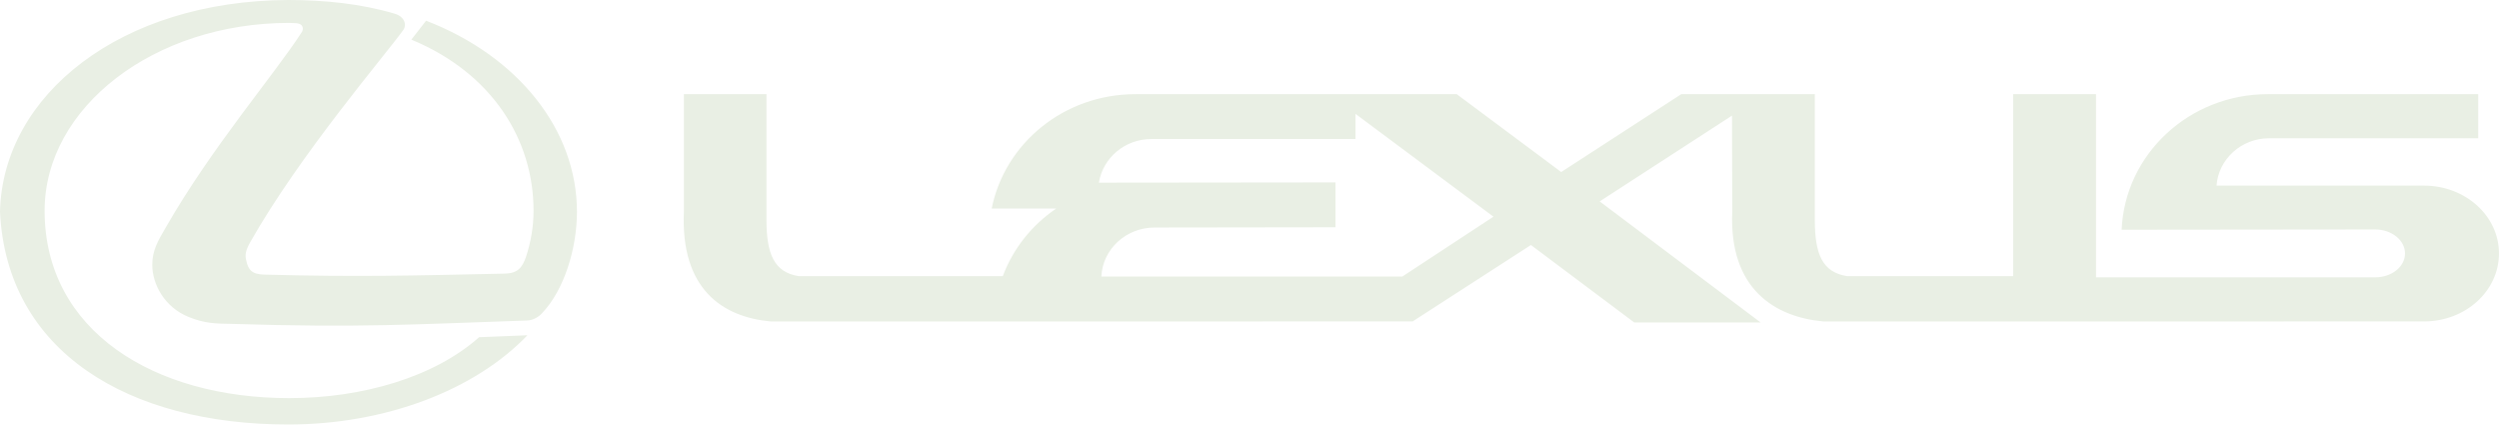
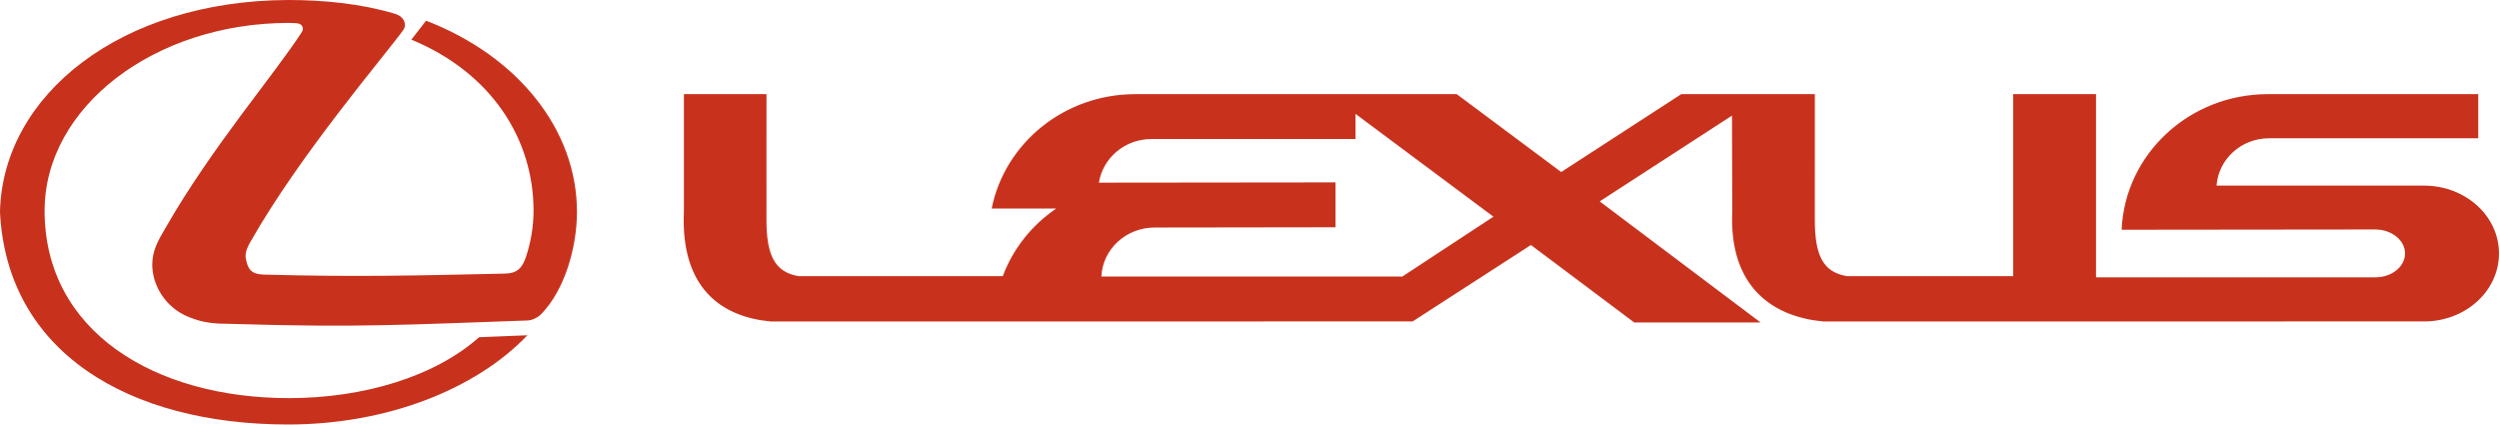
- <svg xmlns="http://www.w3.org/2000/svg" fill="#e9efe4" fill-rule="evenodd" viewBox="17.72 17.72 566.93 96.26">
+ <svg xmlns="http://www.w3.org/2000/svg" fill="#c8321c" fill-rule="evenodd" viewBox="17.72 17.72 566.93 96.26">
  <path d="M 84.704,22.97 C 86.765,23.027 86.546,24.475 86.205,24.975 C 80.123,34.436 65.753,51.094 55.29,69.372 C 53.557,72.333 52.267,74.512 52.267,77.762 C 52.267,82.168 55.018,87.378 60.544,89.613 C 64.179,91.069 66.467,91.114 70.39,91.171 C 99.517,92.071 111.193,91.284 137.256,90.4 C 138.762,90.396 140.161,89.382 140.664,88.769 C 145.703,83.515 148.608,74.07 148.608,65.736 C 148.608,47.175 135.24,30.456 114.386,22.415 L 111.039,26.707 C 129.317,34.261 138.762,49.35 138.762,65.509 C 138.762,69.145 138.145,72.666 137.029,76.029 C 136.202,78.375 135.183,79.722 132.221,79.766 C 110.982,80.22 98.957,80.553 77.661,79.993 C 74.914,79.937 74.026,78.935 73.579,76.76 C 73.238,75.47 73.523,74.398 74.411,72.78 C 85.706,52.77 105.383,29.9 109.246,24.475 C 109.98,23.473 109.635,21.453 107.116,20.784 C 99.744,18.605 91.472,17.72 83.085,17.72 C 45.114,17.875 18.333,39.231 17.717,65.736 C 19.238,97.553 46.903,113.984 83.085,113.984 C 105.225,113.984 125.507,106.158 137.374,93.747 L 126.411,94.189 C 116.289,103.192 100.073,108.004 83.3,108.004 C 52.73,108.004 27.839,92.802 27.839,65.509 C 27.839,42.035 52.725,22.914 83.3,22.914 C 83.3,22.914 84.704,22.97 84.704,22.97 z M 335.85,80.436 L 356.529,66.857 L 325.228,43.54 L 325.228,49.248 L 278.928,49.248 C 272.887,49.248 267.917,53.545 267.016,59.14 L 320.692,59.083 L 320.692,69.258 L 279.654,69.315 C 273.171,69.315 267.86,74.24 267.576,80.436 L 335.85,80.436 z M 532.475,49.078 L 579.939,49.078 L 579.939,39.073 L 532.207,39.073 C 514.356,39.073 499.77,52.713 499.04,69.818 L 556.578,69.757 C 560.315,69.757 563.333,72.22 563.333,75.186 C 563.333,78.204 560.311,80.61 556.578,80.61 L 493.23,80.606 L 493.23,39.073 L 474.441,39.073 L 474.441,80.334 L 436.71,80.334 C 431.172,79.434 429.436,75.413 429.436,67.583 L 429.44,39.073 L 399.141,39.073 L 371.901,56.734 L 348.199,39.073 L 275.293,39.073 C 259.133,39.073 245.663,50.194 242.697,65.006 L 257.344,65.006 C 251.818,68.755 247.566,74.07 245.217,80.338 L 198.86,80.334 C 193.395,79.434 191.602,75.413 191.602,67.583 L 191.606,39.073 L 172.87,39.073 L 172.87,65.68 C 172.083,83.3 181.641,89.613 192.547,90.615 L 338.194,90.611 L 365.033,73.279 L 388.462,90.842 L 417.13,90.842 L 380.632,63.392 L 410.647,43.938 L 410.704,65.68 C 409.933,83.3 420.433,89.613 431.342,90.615 L 567.642,90.611 C 577.034,90.611 584.646,83.742 584.646,75.186 C 584.646,66.682 577.03,59.813 567.642,59.813 L 520.567,59.813 C 521.009,53.829 526.162,49.078 532.475,49.078 L 532.475,49.078 z" />
</svg>
